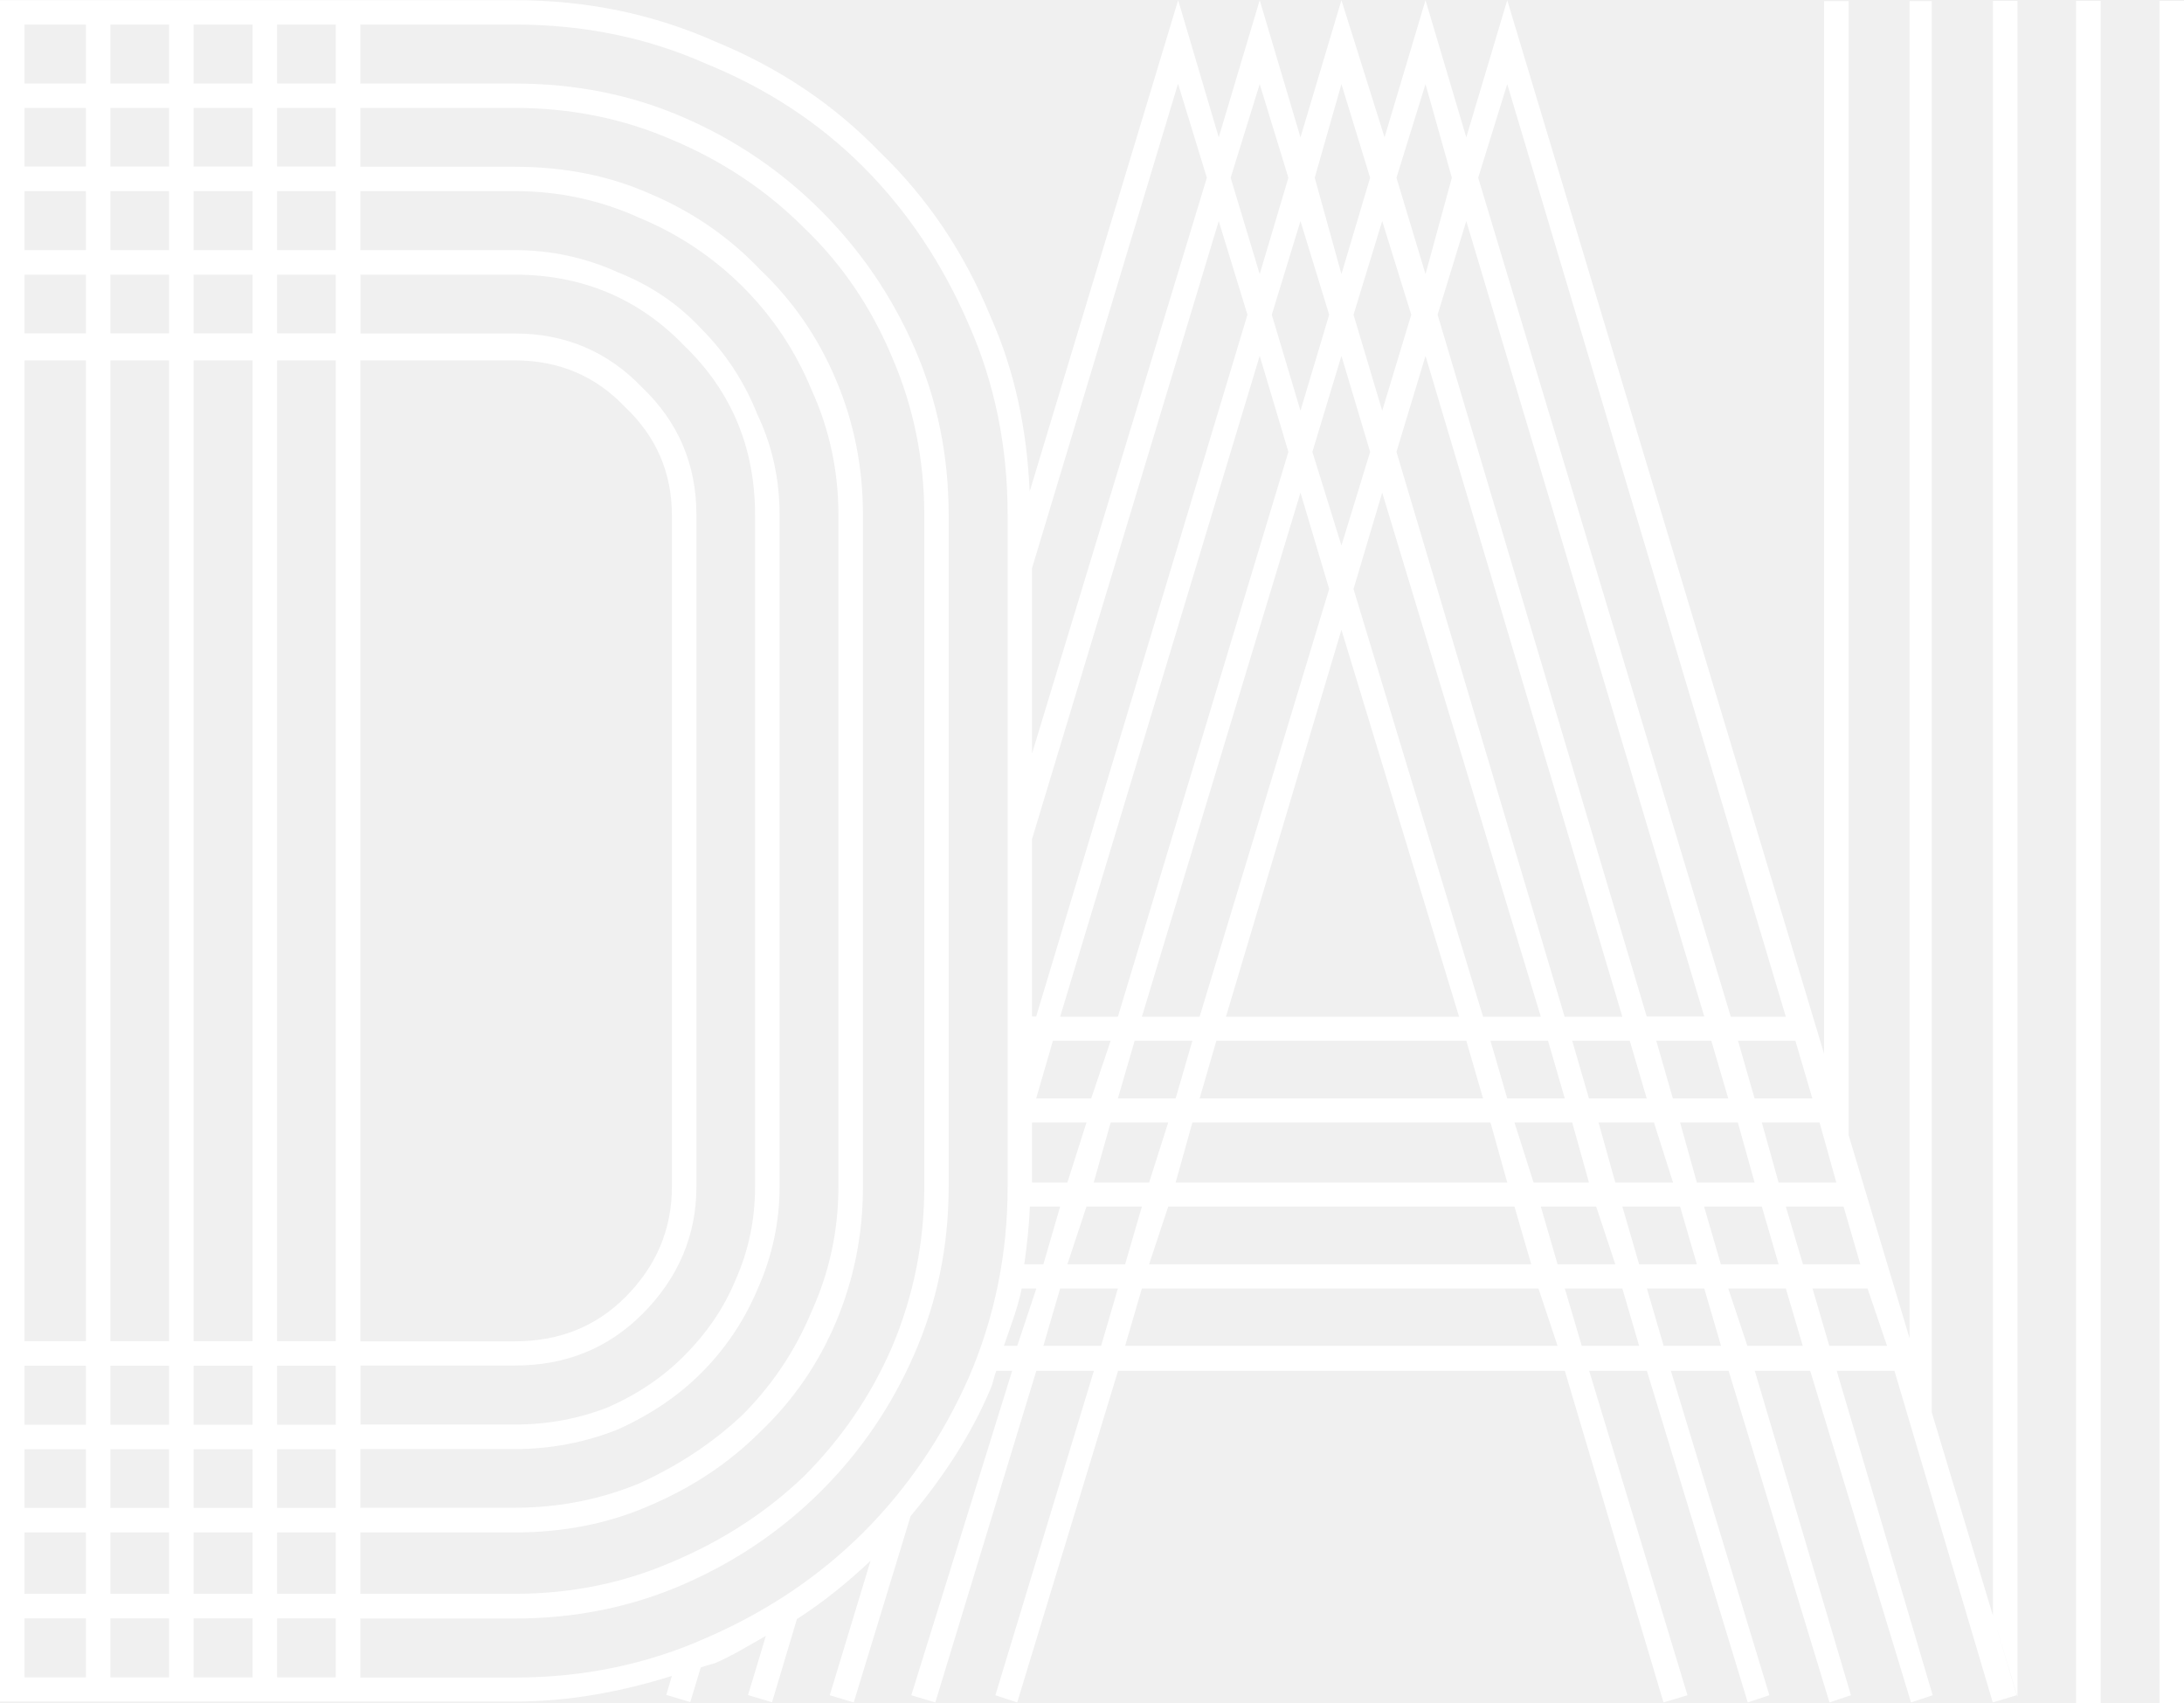
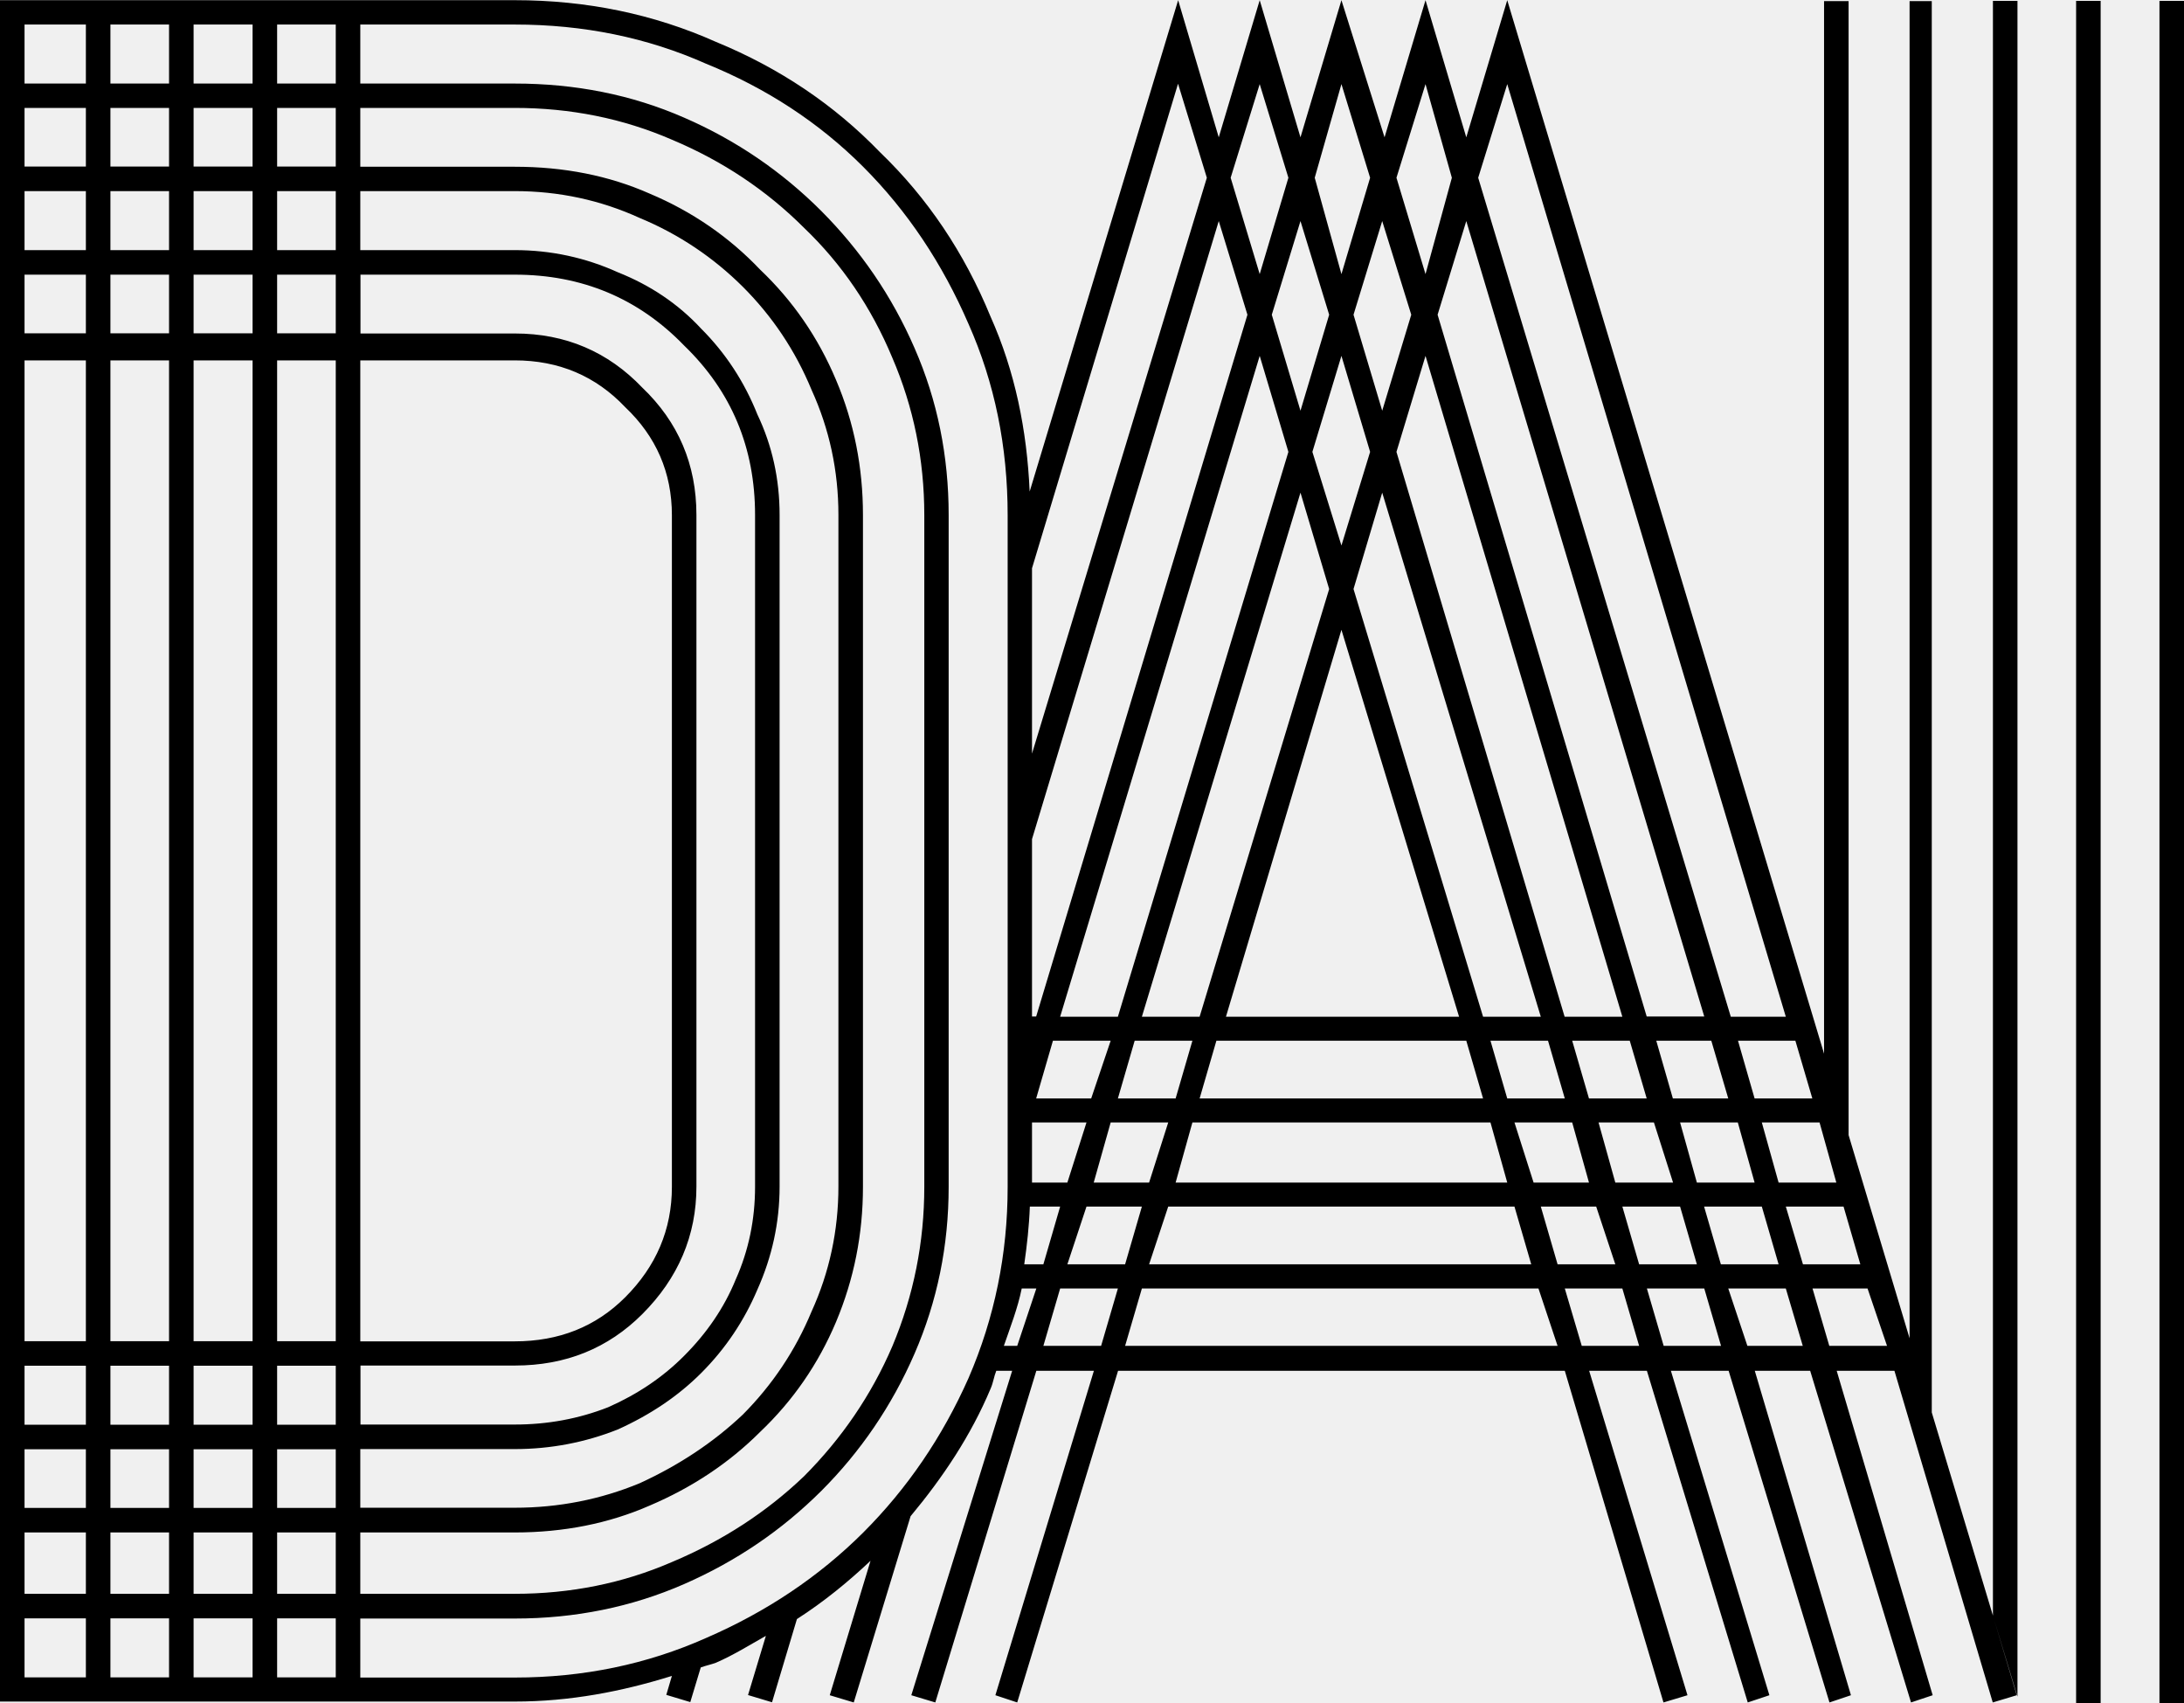
<svg xmlns="http://www.w3.org/2000/svg" id="uuid-4eed88d3-7890-422b-b56d-48485ddf16d4" data-name="Capa 2" viewBox="0 0 121.05 94.37">
  <g id="uuid-8ca10775-380f-40f5-9c39-5c97ff671ef0" data-name="Capa 1">
-     <path d="M15.36,89.68h3.25v3.27h-3.25v-3.27ZM10.73,89.68h3.27v3.27h-3.27v-3.27ZM6.12,89.68h3.25v3.27h-3.25v-3.27ZM1.36,89.68h3.4v3.27H1.36v-3.27ZM15.36,84.92h3.25v3.4h-3.25v-3.4ZM10.73,84.92h3.27v3.4h-3.27v-3.4ZM6.12,84.92h3.25v3.4h-3.25v-3.4ZM1.36,84.92h3.4v3.4H1.36v-3.4ZM15.36,80.31h3.25v3.25h-3.25v-3.25ZM10.73,80.31h3.27v3.25h-3.27v-3.25ZM6.12,80.31h3.25v3.25h-3.25v-3.25ZM1.36,80.31h3.4v3.25H1.36v-3.25ZM15.36,75.68h3.25v3.27h-3.25v-3.27ZM10.73,75.68h3.27v3.27h-3.27v-3.27ZM6.12,75.68h3.25v3.27h-3.25v-3.27ZM1.36,75.68h3.4v3.27H1.36v-3.27ZM100.46,71.4h3.05l1.08,3.18h-3.2l-.93-3.18ZM95.79,71.4h3.19l.94,3.18h-3.07l-1.06-3.18ZM91.27,71.4h3.19l.93,3.18h-3.18l-.93-3.18ZM86.72,71.4h3.2l.93,3.18h-3.18l-.94-3.18ZM63.29,71.4h21.98l1.06,3.18h-23.97l.93-3.18ZM58.76,71.4h3.2l-.93,3.18h-3.2l.93-3.18ZM56.64,71.4h.8l-1.06,3.18h-.74c.36-1.05.77-2.09.99-3.18ZM98.98,66.86h3.2l.93,3.2h-3.18l-.95-3.2ZM94.45,66.86h3.2l.93,3.2h-3.2l-.93-3.2ZM89.92,66.86h3.2l.93,3.2h-3.2l-.93-3.2ZM85.4,66.86h3.07l1.06,3.2h-3.2l-.93-3.2ZM64.75,66.86h19.19l.93,3.2h-21.18l1.06-3.2ZM60.22,66.86h3.07l-.93,3.2h-3.2l1.06-3.2ZM57.09,66.86h1.67l-.93,3.2h-1.06c.15-1.05.27-2.11.31-3.2h0ZM97.65,62.2h3.2l.93,3.33h-3.2l-.93-3.33ZM93.12,62.2h3.2l.93,3.33h-3.2l-.93-3.33ZM88.6,62.2h3.07l1.06,3.33h-3.2l-.93-3.33ZM83.94,62.2h3.2l.93,3.33h-3.07l-1.06-3.33ZM66.09,62.2h16.52l.93,3.33h-18.38l.93-3.33ZM61.56,62.2h3.19l-1.06,3.33h-3.07l.94-3.33ZM57.2,62.2h3.02l-1.06,3.33h-1.96v-3.33ZM96.33,57.67h3.18l.94,3.2h-3.2l-.92-3.2ZM91.8,57.67h3.05l.94,3.2h-3.07l-.92-3.2ZM87.14,57.67h3.19l.94,3.2h-3.2l-.93-3.2ZM82.61,57.67h3.19l.93,3.2h-3.19l-.93-3.2ZM67.42,57.67h13.85l.93,3.2h-15.71l.93-3.2ZM62.89,57.67h3.2l-.93,3.2h-3.2l.93-3.2ZM58.36,57.67h3.2l-1.08,3.2h-3.05l.93-3.2ZM74.35,34.9l6.52,21.44h-12.92l6.4-21.44ZM76.61,27.3l8.79,29.04h-3.2l-7.18-23.7,1.59-5.34ZM72.08,27.3l1.59,5.34-7.18,23.7h-3.2l8.79-29.04ZM19.97,19.97h8.56c2.45,0,4.49.87,6.12,2.59,1.72,1.63,2.59,3.63,2.59,5.99v37.22c0,2.36-.87,4.4-2.59,6.12-1.63,1.63-3.67,2.44-6.12,2.44h-8.56V19.97ZM15.36,19.97h3.25v54.35h-3.25V19.97ZM10.73,19.97h3.27v54.35h-3.27V19.97ZM6.12,19.97h3.25v54.35h-3.25V19.97ZM1.36,19.97h3.4v54.35H1.36V19.97ZM79.01,19.72l10.91,36.62h-3.2l-9.32-31.3,1.61-5.32ZM74.35,19.72l1.59,5.32-1.59,5.19-1.61-5.19,1.61-5.32ZM69.82,19.72l1.59,5.32-9.45,31.3h-3.2l11.06-36.62ZM19.97,15.22h8.56c3.71,0,6.85,1.3,9.39,3.93,2.63,2.54,3.93,5.67,3.93,9.39v37.22c0,1.81-.35,3.53-1.08,5.16-.63,1.54-1.59,2.95-2.85,4.21-1.17,1.18-2.58,2.13-4.21,2.85-1.63.64-3.36.96-5.17.96h-8.56v-3.27h8.56c2.81,0,5.16-.95,7.06-2.85,1.99-1.99,3-4.35,3-7.07V28.54c0-2.81-1.01-5.16-3-7.06-1.9-1.99-4.26-3-7.06-3h-8.56v-3.25ZM15.36,15.22h3.25v3.25h-3.25v-3.25ZM10.73,15.22h3.27v3.25h-3.27v-3.25ZM6.12,15.22h3.25v3.25h-3.25v-3.25ZM1.36,15.22h3.4v3.25H1.36v-3.25ZM81.27,12.25l13.19,44.08h-3.19l-11.59-38.89,1.59-5.19ZM76.61,12.25l1.61,5.19-1.61,5.32-1.59-5.32,1.59-5.19ZM72.08,12.25l1.59,5.19-1.59,5.32-1.59-5.32,1.59-5.19ZM67.55,12.25l1.59,5.19-11.71,38.89h-.23v-9.83l10.35-34.25ZM19.97,10.59h8.56c2.45,0,4.76.5,6.93,1.49,2.17.9,4.08,2.19,5.71,3.81,1.63,1.63,2.91,3.53,3.81,5.71.99,2.17,1.49,4.49,1.49,6.93v37.22c0,2.44-.5,4.76-1.49,6.93-.9,2.17-2.18,4.07-3.81,5.71-1.63,1.54-3.53,2.8-5.71,3.8-2.17.9-4.49,1.36-6.93,1.36h-8.56v-3.25h8.56c1.99,0,3.91-.37,5.72-1.09,1.81-.82,3.34-1.85,4.61-3.12,1.36-1.36,2.39-2.91,3.12-4.63.81-1.81,1.23-3.71,1.23-5.71V28.54c0-1.99-.41-3.85-1.23-5.57-.72-1.81-1.76-3.4-3.12-4.76-1.26-1.36-2.8-2.4-4.61-3.12-1.81-.82-3.73-1.23-5.72-1.23h-8.56v-3.27ZM15.36,10.59h3.25v3.27h-3.25v-3.27ZM10.73,10.59h3.27v3.27h-3.27v-3.27ZM6.12,10.59h3.25v3.27h-3.25v-3.27ZM1.36,10.59h3.4v3.27H1.36v-3.27ZM19.97,5.98h8.56c3.08,0,5.99.58,8.71,1.76,2.81,1.18,5.25,2.81,7.33,4.89,2.08,1.99,3.72,4.39,4.89,7.2,1.17,2.72,1.77,5.63,1.77,8.71v37.22c0,3.08-.59,6.03-1.77,8.84-1.17,2.72-2.81,5.11-4.89,7.2-2.08,1.99-4.52,3.58-7.33,4.76-2.72,1.18-5.63,1.76-8.71,1.76h-8.56v-3.4h8.56c2.72,0,5.22-.5,7.48-1.49,2.35-1,4.4-2.36,6.12-4.08,1.81-1.72,3.22-3.75,4.21-6.1.99-2.36,1.49-4.85,1.49-7.48V28.54c0-2.63-.49-5.13-1.49-7.48-.99-2.36-2.4-4.4-4.21-6.12-1.72-1.81-3.77-3.22-6.12-4.21-2.26-1-4.76-1.49-7.48-1.49h-8.56v-3.25ZM15.36,5.98h3.25v3.25h-3.25v-3.25ZM10.73,5.98h3.27v3.25h-3.27v-3.25ZM6.12,5.98h3.25v3.25h-3.25v-3.25ZM1.36,5.98h3.4v3.25H1.36v-3.25ZM83.54,4.66l15.44,51.68h-3.05l-14-46.49,1.61-5.19ZM79.01,4.66l1.46,5.19-1.46,5.34-1.61-5.34,1.61-5.19ZM74.35,4.66l1.59,5.19-1.59,5.34-1.48-5.34,1.48-5.19ZM69.82,4.66l1.59,5.19-1.59,5.34-1.61-5.34,1.61-5.19ZM65.3,4.66l1.59,5.19-9.69,31.91v-10.27l8.09-26.84ZM19.97,1.36h8.56c3.81,0,7.34.72,10.6,2.17,3.35,1.36,6.26,3.26,8.71,5.71,2.45,2.45,4.39,5.36,5.84,8.71,1.45,3.26,2.17,6.79,2.17,10.6v37.22c0,3.71-.72,7.25-2.17,10.6-1.45,3.26-3.39,6.11-5.84,8.56-2.45,2.44-5.36,4.39-8.71,5.84-3.26,1.45-6.79,2.19-10.6,2.19h-8.56v-3.27h8.56c3.35,0,6.49-.64,9.39-1.91,2.9-1.27,5.42-2.99,7.6-5.16,2.17-2.17,3.91-4.71,5.17-7.61,1.26-2.9,1.89-5.98,1.89-9.24V28.54c0-3.26-.62-6.35-1.89-9.25-1.26-2.9-3-5.42-5.17-7.6-2.17-2.17-4.7-3.91-7.6-5.17-2.9-1.27-6.03-1.89-9.39-1.89h-8.56V1.36ZM15.36,1.36h3.25v3.27h-3.25V1.36ZM10.73,1.36h3.27v3.27h-3.27V1.36ZM6.12,1.36h3.25v3.27h-3.25V1.36ZM1.36,1.36h3.4v3.27H1.36V1.36ZM119.69.05v94.32h1.36V.05h-1.36ZM115.07.05v94.32h1.36V.05h-1.36ZM110.46,89.53l1.36,4.49V.05h-1.36v89.48ZM0,0v94.29h28.53c3.08,0,5.95-.56,8.71-1.42l-.31,1.05,1.33.4.58-1.92c.27-.1.57-.16.84-.26.99-.43,1.86-.98,2.77-1.49l-.99,3.28,1.33.4,1.38-4.61c1.48-.95,2.83-2.05,4.08-3.23l-2.26,7.45,1.33.4,3.15-10.32c1.79-2.15,3.34-4.46,4.44-7.08.14-.32.18-.66.31-.98h.88l-5.59,17.98,1.33.4,5.6-18.38h3.19l-5.46,17.98,1.21.4,5.59-18.38h24.76l5.47,18.38,1.33-.4-5.45-17.98h3.2l5.59,18.38,1.2-.4-5.46-17.98h3.2l5.59,18.38,1.19-.4-5.33-17.98h3.07l5.59,18.38,1.2-.4-5.32-17.98h3.2l5.45,18.38,1.33-.4-1.31-4.38-3.4-11.29V.06h-1.23v74.1l-3.38-11.26V.06h-1.36v58.33L83.54.01l-2.27,7.6L79.01.01l-2.27,7.6L74.35.01l-2.27,7.6L69.82.01l-2.27,7.6L65.3.01l-8.23,27.23c-.15-3.4-.81-6.66-2.17-9.7-1.45-3.53-3.49-6.57-6.12-9.1-2.54-2.63-5.57-4.67-9.1-6.12C36.23.78,32.51.01,28.53.01H0Z" fill="#fff" />
+     <path d="M15.36,89.68h3.25v3.27h-3.25v-3.27ZM10.73,89.68h3.27v3.27h-3.27v-3.27ZM6.12,89.68h3.25v3.27h-3.25v-3.27ZM1.36,89.68h3.4v3.27H1.36v-3.27ZM15.36,84.92h3.25v3.4h-3.25v-3.4ZM10.73,84.92h3.27v3.4h-3.27v-3.4ZM6.12,84.92h3.25v3.4h-3.25v-3.4ZM1.36,84.92h3.4v3.4H1.36v-3.4ZM15.36,80.31h3.25v3.25h-3.25v-3.25ZM10.73,80.31h3.27v3.25h-3.27v-3.25ZM6.12,80.31h3.25v3.25h-3.25v-3.25ZM1.36,80.31h3.4v3.25H1.36v-3.25ZM15.36,75.68h3.25v3.27h-3.25v-3.27ZM10.73,75.68h3.27v3.27h-3.27v-3.27ZM6.12,75.68h3.25v3.27h-3.25v-3.27ZM1.36,75.68h3.4v3.27H1.36v-3.27ZM100.46,71.4h3.05l1.08,3.18h-3.2l-.93-3.18ZM95.79,71.4h3.19l.94,3.18h-3.07l-1.06-3.18ZM91.27,71.4h3.19l.93,3.18h-3.18l-.93-3.18ZM86.72,71.4h3.2l.93,3.18h-3.18l-.94-3.18ZM63.29,71.4h21.98l1.06,3.18h-23.97l.93-3.18ZM58.76,71.4h3.2l-.93,3.18h-3.2l.93-3.18ZM56.64,71.4h.8l-1.06,3.18h-.74c.36-1.05.77-2.09.99-3.18ZM98.98,66.86h3.2l.93,3.2h-3.18l-.95-3.2ZM94.45,66.86h3.2l.93,3.2h-3.2l-.93-3.2ZM89.92,66.86h3.2l.93,3.2h-3.2l-.93-3.2ZM85.4,66.86h3.07l1.06,3.2h-3.2l-.93-3.2ZM64.75,66.86h19.19l.93,3.2h-21.18l1.06-3.2ZM60.22,66.86h3.07l-.93,3.2h-3.2l1.06-3.2ZM57.09,66.86h1.67l-.93,3.2h-1.06c.15-1.05.27-2.11.31-3.2h0ZM97.65,62.2h3.2l.93,3.33h-3.2l-.93-3.33ZM93.12,62.2h3.2l.93,3.33h-3.2l-.93-3.33ZM88.6,62.2h3.07l1.06,3.33h-3.2l-.93-3.33ZM83.94,62.2h3.2l.93,3.33h-3.07l-1.06-3.33ZM66.09,62.2h16.52l.93,3.33h-18.38l.93-3.33ZM61.56,62.2h3.19l-1.06,3.33h-3.07l.94-3.33ZM57.2,62.2h3.02l-1.06,3.33h-1.96v-3.33ZM96.33,57.67h3.18l.94,3.2h-3.2l-.92-3.2ZM91.8,57.67h3.05l.94,3.2h-3.07l-.92-3.2ZM87.14,57.67h3.19l.94,3.2h-3.2l-.93-3.2ZM82.61,57.67h3.19l.93,3.2h-3.19l-.93-3.2ZM67.42,57.67h13.85l.93,3.2h-15.71l.93-3.2ZM62.89,57.67h3.2l-.93,3.2h-3.2l.93-3.2ZM58.36,57.67h3.2l-1.08,3.2h-3.05l.93-3.2ZM74.35,34.9l6.52,21.44h-12.92l6.4-21.44ZM76.61,27.3l8.79,29.04h-3.2l-7.18-23.7,1.59-5.34ZM72.08,27.3l1.59,5.34-7.18,23.7h-3.2l8.79-29.04ZM19.97,19.97h8.56c2.45,0,4.49.87,6.12,2.59,1.72,1.63,2.59,3.63,2.59,5.99v37.22c0,2.36-.87,4.4-2.59,6.12-1.63,1.63-3.67,2.44-6.12,2.44h-8.56V19.97ZM15.36,19.97h3.25v54.35h-3.25V19.97ZM10.73,19.97h3.27v54.35h-3.27V19.97ZM6.12,19.97h3.25v54.35h-3.25V19.97ZM1.36,19.97h3.4v54.35H1.36V19.97ZM79.01,19.72l10.91,36.62h-3.2l-9.32-31.3,1.61-5.32ZM74.35,19.72l1.59,5.32-1.59,5.19-1.61-5.19,1.61-5.32ZM69.82,19.72l1.59,5.32-9.45,31.3h-3.2l11.06-36.62ZM19.97,15.22h8.56c3.71,0,6.85,1.3,9.39,3.93,2.63,2.54,3.93,5.67,3.93,9.39v37.22c0,1.81-.35,3.53-1.08,5.16-.63,1.54-1.59,2.95-2.85,4.21-1.17,1.18-2.58,2.13-4.21,2.85-1.63.64-3.36.96-5.17.96h-8.56v-3.27h8.56c2.81,0,5.16-.95,7.06-2.85,1.99-1.99,3-4.35,3-7.07V28.54c0-2.81-1.01-5.16-3-7.06-1.9-1.99-4.26-3-7.06-3h-8.56v-3.25ZM15.36,15.22h3.25v3.25h-3.25v-3.25ZM10.73,15.22h3.27v3.25h-3.27v-3.25ZM6.12,15.22h3.25v3.25h-3.25v-3.25ZM1.36,15.22h3.4v3.25H1.36v-3.25ZM81.27,12.25l13.19,44.08h-3.19l-11.59-38.89,1.59-5.19ZM76.61,12.25l1.61,5.19-1.61,5.32-1.59-5.32,1.59-5.19ZM72.08,12.25l1.59,5.19-1.59,5.32-1.59-5.32,1.59-5.19ZM67.55,12.25l1.59,5.19-11.71,38.89h-.23v-9.83l10.35-34.25ZM19.97,10.59h8.56c2.45,0,4.76.5,6.93,1.49,2.17.9,4.08,2.19,5.71,3.81,1.63,1.63,2.91,3.53,3.81,5.71.99,2.17,1.49,4.49,1.49,6.93v37.22c0,2.44-.5,4.76-1.49,6.93-.9,2.17-2.18,4.07-3.81,5.71-1.63,1.54-3.53,2.8-5.71,3.8-2.17.9-4.49,1.36-6.93,1.36h-8.56v-3.25h8.56c1.99,0,3.91-.37,5.72-1.09,1.81-.82,3.34-1.85,4.61-3.12,1.36-1.36,2.39-2.91,3.12-4.63.81-1.81,1.23-3.71,1.23-5.71V28.54c0-1.99-.41-3.85-1.23-5.57-.72-1.81-1.76-3.4-3.12-4.76-1.26-1.36-2.8-2.4-4.61-3.12-1.81-.82-3.73-1.23-5.72-1.23h-8.56v-3.27ZM15.36,10.59h3.25v3.27h-3.25v-3.27ZM10.73,10.59h3.27v3.27h-3.27v-3.27ZM6.12,10.59h3.25v3.27h-3.25v-3.27ZM1.36,10.59h3.4v3.27H1.36v-3.27ZM19.97,5.98h8.56c3.08,0,5.99.58,8.71,1.76,2.81,1.18,5.25,2.81,7.33,4.89,2.08,1.99,3.72,4.39,4.89,7.2,1.17,2.72,1.77,5.63,1.77,8.71v37.22c0,3.08-.59,6.03-1.77,8.84-1.17,2.72-2.81,5.11-4.89,7.2-2.08,1.99-4.52,3.58-7.33,4.76-2.72,1.18-5.63,1.76-8.71,1.76h-8.56v-3.4h8.56c2.72,0,5.22-.5,7.48-1.49,2.35-1,4.4-2.36,6.12-4.08,1.81-1.72,3.22-3.75,4.21-6.1.99-2.36,1.49-4.85,1.49-7.48V28.54c0-2.63-.49-5.13-1.49-7.48-.99-2.36-2.4-4.4-4.21-6.12-1.72-1.81-3.77-3.22-6.12-4.21-2.26-1-4.76-1.49-7.48-1.49h-8.56v-3.25ZM15.36,5.98h3.25v3.25h-3.25v-3.25ZM10.73,5.98h3.27v3.25h-3.27v-3.25ZM6.12,5.98h3.25v3.25h-3.25v-3.25ZM1.36,5.98h3.4v3.25H1.36v-3.25ZM83.54,4.66l15.44,51.68h-3.05l-14-46.49,1.61-5.19ZM79.01,4.66l1.46,5.19-1.46,5.34-1.61-5.34,1.61-5.19ZM74.35,4.66l1.59,5.19-1.59,5.34-1.48-5.34,1.48-5.19ZM69.82,4.66l1.59,5.19-1.59,5.34-1.61-5.34,1.61-5.19ZM65.3,4.66l1.59,5.19-9.69,31.91v-10.27l8.09-26.84ZM19.97,1.36h8.56c3.81,0,7.34.72,10.6,2.17,3.35,1.36,6.26,3.26,8.71,5.71,2.45,2.45,4.39,5.36,5.84,8.71,1.45,3.26,2.17,6.79,2.17,10.6v37.22c0,3.71-.72,7.25-2.17,10.6-1.45,3.26-3.39,6.11-5.84,8.56-2.45,2.44-5.36,4.39-8.71,5.84-3.26,1.45-6.79,2.19-10.6,2.19h-8.56v-3.27h8.56c3.35,0,6.49-.64,9.39-1.91,2.9-1.27,5.42-2.99,7.6-5.16,2.17-2.17,3.91-4.71,5.17-7.61,1.26-2.9,1.89-5.98,1.89-9.24V28.54c0-3.26-.62-6.35-1.89-9.25-1.26-2.9-3-5.42-5.17-7.6-2.17-2.17-4.7-3.91-7.6-5.17-2.9-1.27-6.03-1.89-9.39-1.89h-8.56V1.36ZM15.36,1.36h3.25v3.27h-3.25V1.36ZM10.73,1.36h3.27v3.27h-3.27V1.36ZM6.12,1.36h3.25v3.27h-3.25V1.36ZM1.36,1.36h3.4v3.27H1.36V1.36ZM119.69.05v94.32h1.36V.05h-1.36ZM115.07.05v94.32h1.36V.05h-1.36ZM110.46,89.53l1.36,4.49V.05h-1.36v89.48ZM0,0v94.29h28.53c3.08,0,5.95-.56,8.71-1.42l-.31,1.05,1.33.4.58-1.92c.27-.1.57-.16.84-.26.99-.43,1.86-.98,2.77-1.49l-.99,3.28,1.33.4,1.38-4.61c1.48-.95,2.83-2.05,4.08-3.23l-2.26,7.45,1.33.4,3.15-10.32c1.79-2.15,3.34-4.46,4.44-7.08.14-.32.18-.66.31-.98h.88l-5.59,17.98,1.33.4,5.6-18.38h3.19l-5.46,17.98,1.21.4,5.59-18.38h24.76l5.47,18.38,1.33-.4-5.45-17.98h3.2l5.59,18.38,1.2-.4-5.46-17.98h3.2l5.59,18.38,1.19-.4-5.33-17.98h3.07l5.59,18.38,1.2-.4-5.32-17.98h3.2l5.45,18.38,1.33-.4-1.31-4.38-3.4-11.29V.06h-1.23v74.1l-3.38-11.26V.06h-1.36v58.33L83.54.01l-2.27,7.6L79.01.01l-2.27,7.6L74.35.01l-2.27,7.6L69.82.01l-2.27,7.6L65.3.01l-8.23,27.23c-.15-3.4-.81-6.66-2.17-9.7-1.45-3.53-3.49-6.57-6.12-9.1-2.54-2.63-5.57-4.67-9.1-6.12C36.23.78,32.51.01,28.53.01H0Z" fill="currentcolor" />
  </g>
</svg>
